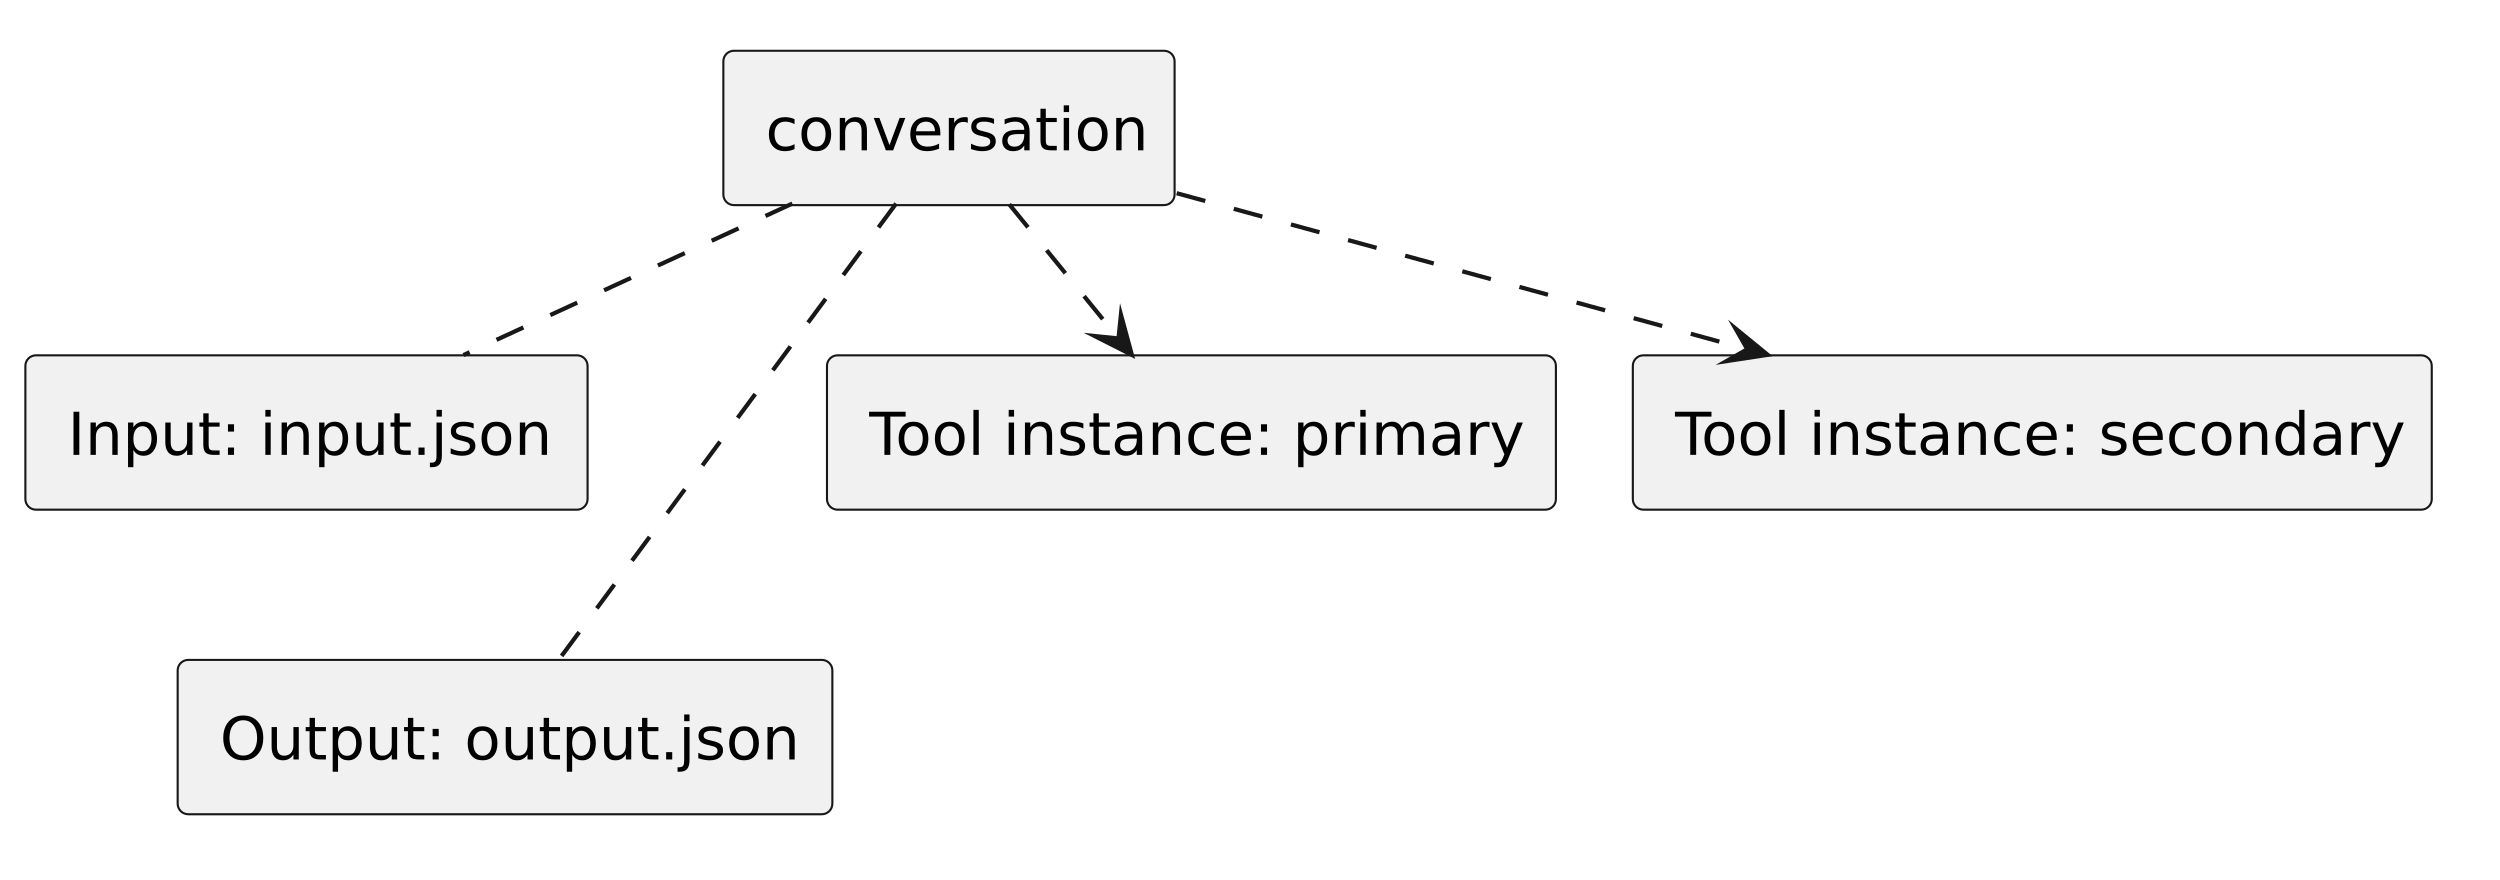
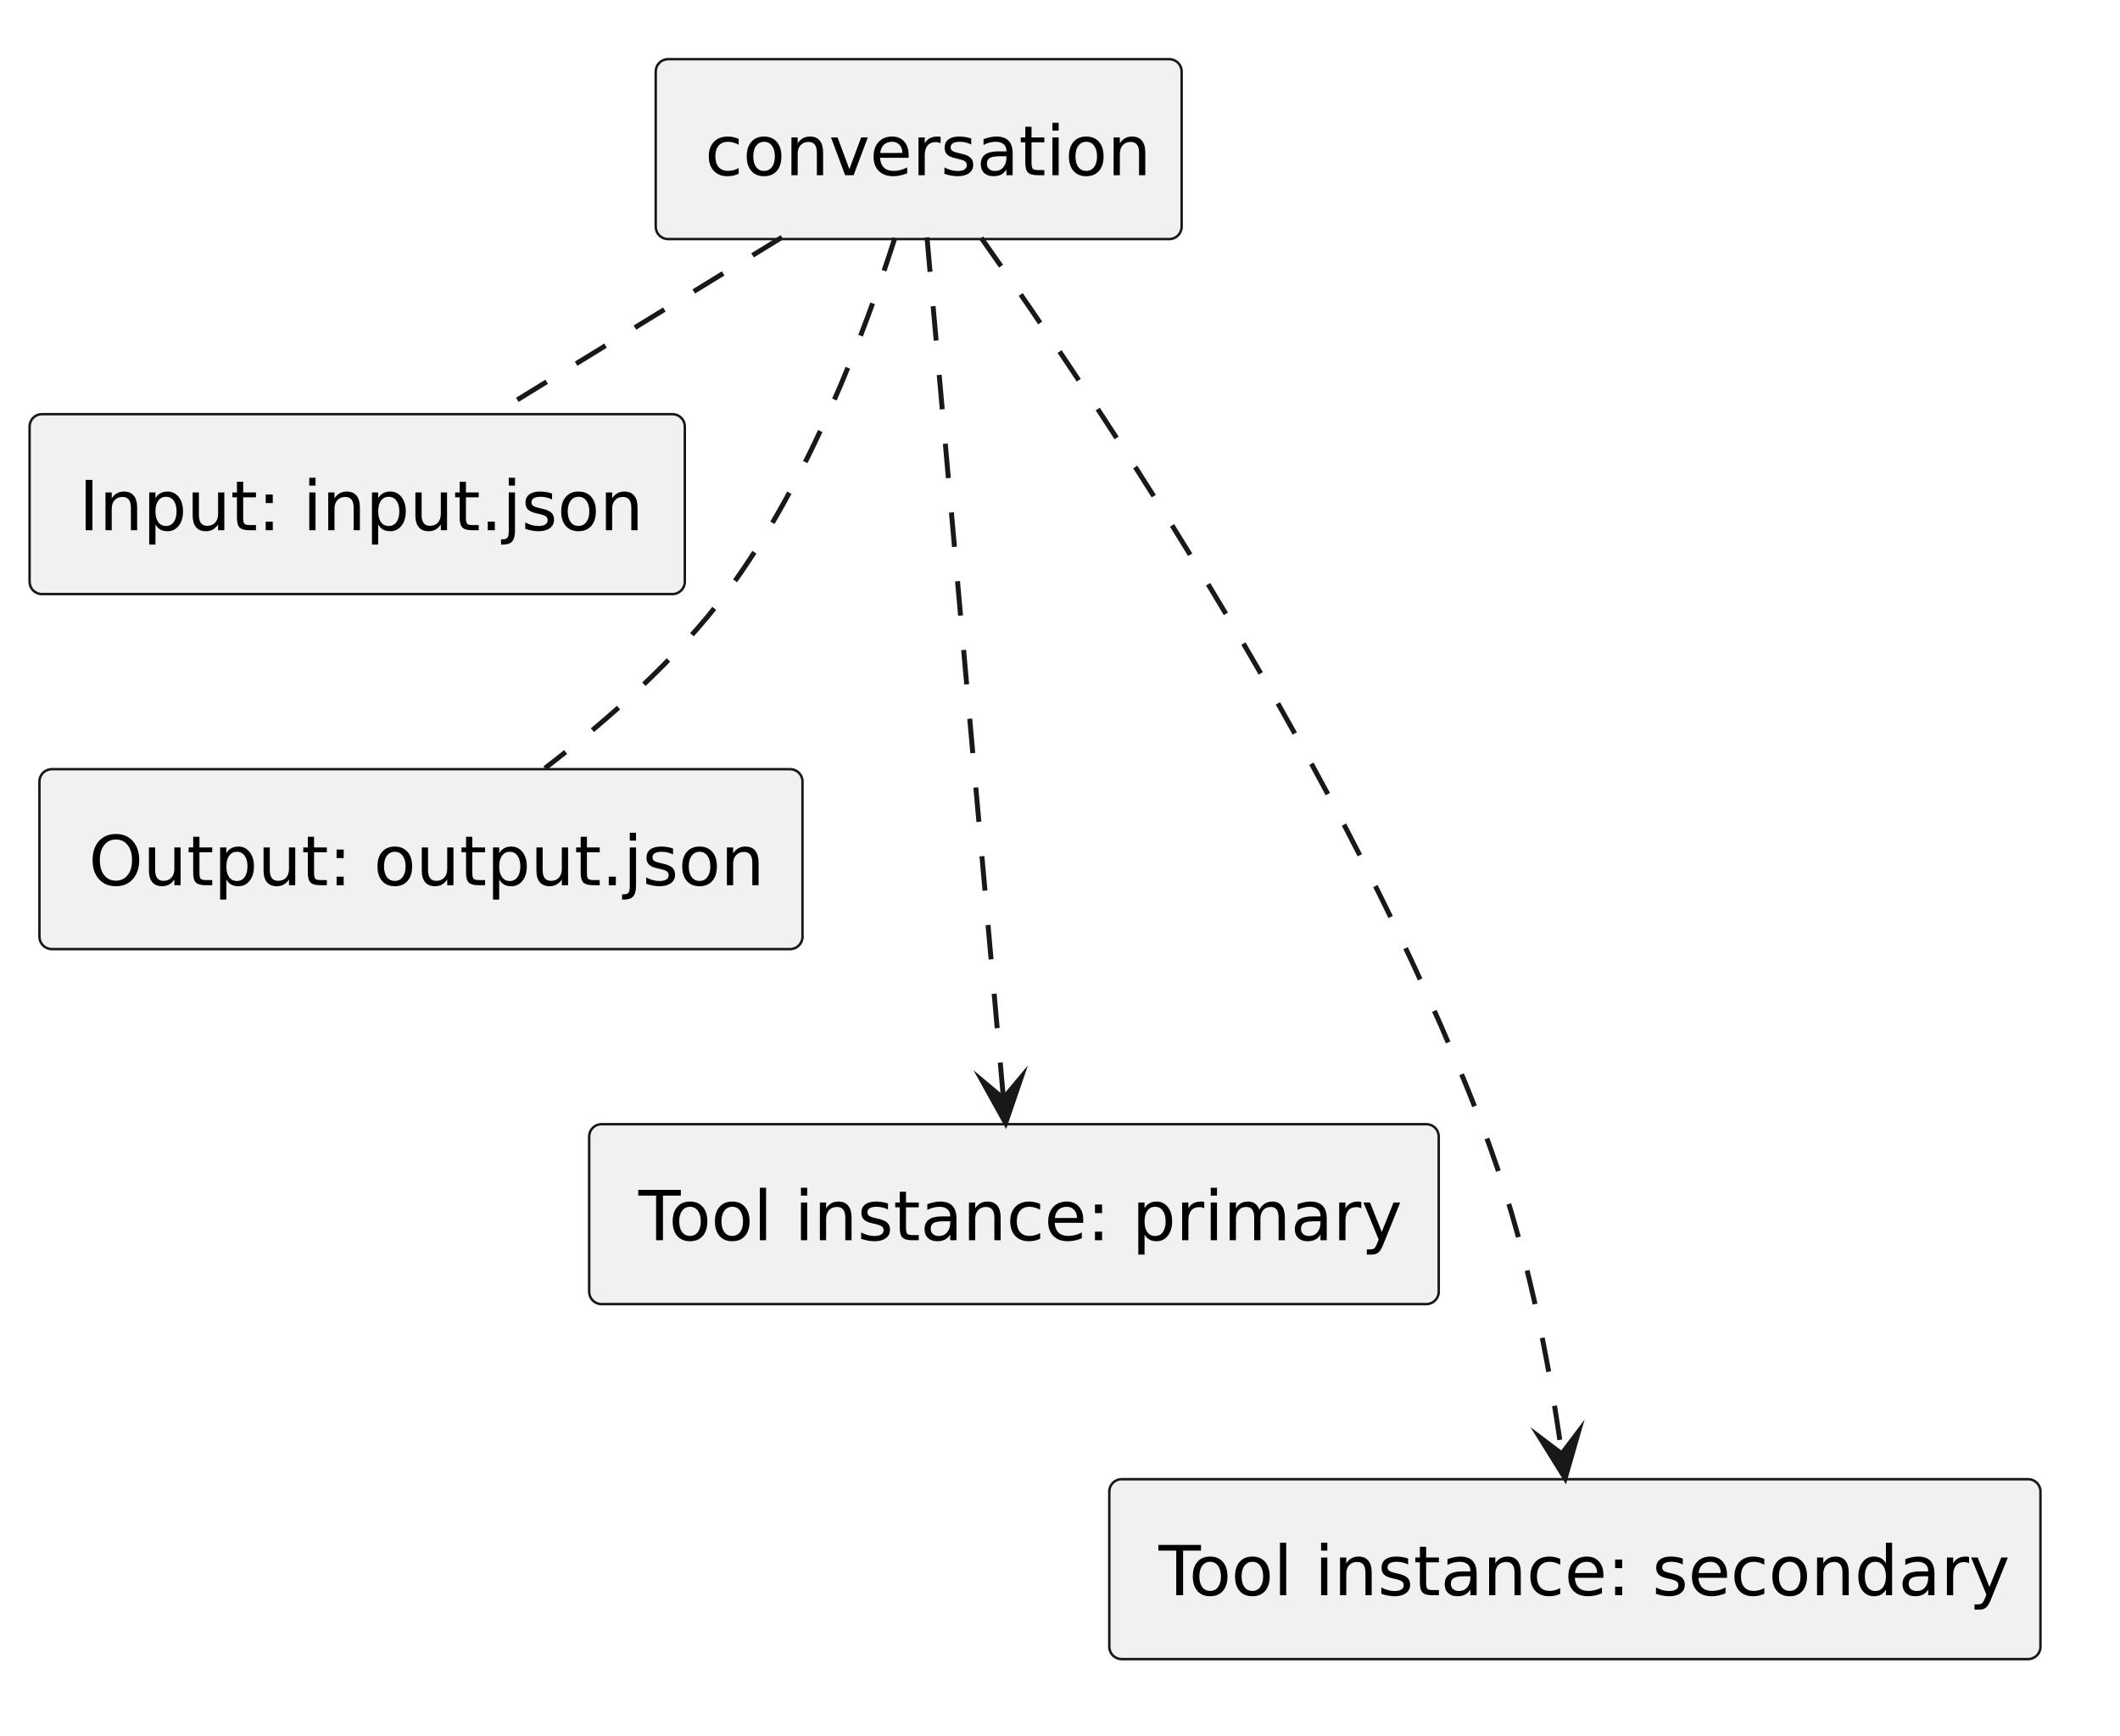
- <svg xmlns="http://www.w3.org/2000/svg" xmlns:xlink="http://www.w3.org/1999/xlink" version="1.1" data-diagram-type="DESCRIPTION" style="width:591px;height:208px;background:#FFFFFF;" width="591px" height="208px" viewBox="0 0 591 208" zoomAndPan="magnify" preserveAspectRatio="none" contentStyleType="text/css">
+ <svg xmlns="http://www.w3.org/2000/svg" xmlns:xlink="http://www.w3.org/1999/xlink" version="1.1" data-diagram-type="DESCRIPTION" style="width:430px;height:352px;background:#FFFFFF;" width="430px" height="352px" viewBox="0 0 430 352" zoomAndPan="magnify" preserveAspectRatio="none" contentStyleType="text/css">
  <defs />
  <g font-family="DejaVu Sans, Liberation Sans, Arial, sans-serif" lengthAdjust="spacing">
    <g class="entity" data-qualified-name="n0" id="ent0001" data-source-line="5">
      <a target="_top" href="//github.com/gorban/api-agent/blob/_____switch_branch_____/tests/integration/fixtures/tool_instances/shared_primary/conversation.md.html" xlink:href="//github.com/gorban/api-agent/blob/_____switch_branch_____/tests/integration/fixtures/tool_instances/shared_primary/conversation.md.html" xlink:type="simple" xlink:actuate="onRequest" xlink:show="new" title="//github.com/gorban/api-agent/blob/_____switch_branch_____/tests/integration/fixtures/tool_instances/shared_primary/conversation.md.html" xlink:title="//github.com/gorban/api-agent/blob/_____switch_branch_____/tests/integration/fixtures/tool_instances/shared_primary/conversation.md.html">
-         <rect x="171" y="12" width="106.673" height="36.488" fill="#F1F1F1" style="stroke:#181818;stroke-width:0.5;" rx="2.5" ry="2.5" />
-         <text x="181" y="35.535" fill="#000" font-size="14" textLength="86.673">conversation</text>
+         <rect x="133" y="12" width="106.673" height="36.488" fill="#F1F1F1" style="stroke:#181818;stroke-width:0.5;" rx="2.5" ry="2.5" />
+         <text x="143" y="35.535" fill="#000" font-size="14" textLength="86.673">conversation</text>
      </a>
    </g>
    <g class="entity" data-qualified-name="ref0" id="ent0002" data-source-line="6">
      <a target="_top" href="//github.com/gorban/api-agent/blob/_____switch_branch_____/tests/integration/fixtures/tool_instances/input.json" xlink:href="//github.com/gorban/api-agent/blob/_____switch_branch_____/tests/integration/fixtures/tool_instances/input.json" xlink:type="simple" xlink:actuate="onRequest" xlink:show="new" title="//github.com/gorban/api-agent/blob/_____switch_branch_____/tests/integration/fixtures/tool_instances/input.json" xlink:title="//github.com/gorban/api-agent/blob/_____switch_branch_____/tests/integration/fixtures/tool_instances/input.json">
        <rect x="6" y="84" width="132.902" height="36.488" fill="#F1F1F1" style="stroke:#181818;stroke-width:0.5;" rx="2.5" ry="2.5" />
        <text x="16" y="107.535" fill="#000" font-size="14" textLength="112.902">Input: input.json</text>
      </a>
    </g>
    <g class="entity" data-qualified-name="ref1" id="ent0004" data-source-line="8">
      <a target="_top" href="//github.com/gorban/api-agent/blob/_____switch_branch_____/tests/integration/fixtures/tool_instances/output.json" xlink:href="//github.com/gorban/api-agent/blob/_____switch_branch_____/tests/integration/fixtures/tool_instances/output.json" xlink:type="simple" xlink:actuate="onRequest" xlink:show="new" title="//github.com/gorban/api-agent/blob/_____switch_branch_____/tests/integration/fixtures/tool_instances/output.json" xlink:title="//github.com/gorban/api-agent/blob/_____switch_branch_____/tests/integration/fixtures/tool_instances/output.json">
-         <rect x="42" y="156" width="154.771" height="36.488" fill="#F1F1F1" style="stroke:#181818;stroke-width:0.5;" rx="2.5" ry="2.5" />
-         <text x="52" y="179.535" fill="#000" font-size="14" textLength="134.771">Output: output.json</text>
+         <rect x="8" y="156" width="154.771" height="36.488" fill="#F1F1F1" style="stroke:#181818;stroke-width:0.5;" rx="2.5" ry="2.5" />
+         <text x="18" y="179.535" fill="#000" font-size="14" textLength="134.771">Output: output.json</text>
      </a>
    </g>
    <g class="entity" data-qualified-name="toolbinding0" id="ent0007" data-source-line="11">
      <a target="_top" href="//github.com/gorban/api-agent/blob/_____switch_branch_____/tests/integration/fixtures/tool_instances/shared_primary/conversation.md.html#workflow-tool-node-conversation-primary" xlink:href="//github.com/gorban/api-agent/blob/_____switch_branch_____/tests/integration/fixtures/tool_instances/shared_primary/conversation.md.html#workflow-tool-node-conversation-primary" xlink:type="simple" xlink:actuate="onRequest" xlink:show="new" title="//github.com/gorban/api-agent/blob/_____switch_branch_____/tests/integration/fixtures/tool_instances/shared_primary/conversation.md.html#workflow-tool-node-conversation-primary" xlink:title="//github.com/gorban/api-agent/blob/_____switch_branch_____/tests/integration/fixtures/tool_instances/shared_primary/conversation.md.html#workflow-tool-node-conversation-primary">
-         <rect x="195.5" y="84" width="172.318" height="36.488" fill="#F1F1F1" style="stroke:#181818;stroke-width:0.5;" rx="2.5" ry="2.5" />
-         <text x="205.5" y="107.535" fill="#000" font-size="14" textLength="152.318">Tool instance: primary</text>
+         <rect x="119.5" y="228" width="172.318" height="36.488" fill="#F1F1F1" style="stroke:#181818;stroke-width:0.5;" rx="2.5" ry="2.5" />
+         <text x="129.5" y="251.535" fill="#000" font-size="14" textLength="152.318">Tool instance: primary</text>
      </a>
    </g>
    <g class="entity" data-qualified-name="toolbinding1" id="ent0009" data-source-line="13">
      <a target="_top" href="//github.com/gorban/api-agent/blob/_____switch_branch_____/tests/integration/fixtures/tool_instances/shared_primary/conversation.md.html#workflow-tool-node-conversation-secondary" xlink:href="//github.com/gorban/api-agent/blob/_____switch_branch_____/tests/integration/fixtures/tool_instances/shared_primary/conversation.md.html#workflow-tool-node-conversation-secondary" xlink:type="simple" xlink:actuate="onRequest" xlink:show="new" title="//github.com/gorban/api-agent/blob/_____switch_branch_____/tests/integration/fixtures/tool_instances/shared_primary/conversation.md.html#workflow-tool-node-conversation-secondary" xlink:title="//github.com/gorban/api-agent/blob/_____switch_branch_____/tests/integration/fixtures/tool_instances/shared_primary/conversation.md.html#workflow-tool-node-conversation-secondary">
-         <rect x="386" y="84" width="188.868" height="36.488" fill="#F1F1F1" style="stroke:#181818;stroke-width:0.5;" rx="2.5" ry="2.5" />
-         <text x="396" y="107.535" fill="#000" font-size="14" textLength="168.868">Tool instance: secondary</text>
+         <rect x="225" y="300" width="188.868" height="36.488" fill="#F1F1F1" style="stroke:#181818;stroke-width:0.5;" rx="2.5" ry="2.5" />
+         <text x="235" y="323.535" fill="#000" font-size="14" textLength="168.868">Tool instance: secondary</text>
      </a>
    </g>
    <g class="link" data-entity-1="ent0001" data-entity-2="ent0002" id="lnk3" data-link-type="association">
-       <path d="M187.317,48.124 C163.674,59.012 133.182,73.055 109.563,83.932" style="stroke:#181818;stroke-width:1;stroke-dasharray:7,7;" fill="none" />
+       <path d="M158.612,48.124 C140.947,58.971 118.181,72.95 100.495,83.81" style="stroke:#181818;stroke-width:1;stroke-dasharray:7,7;" fill="none" />
    </g>
    <g class="link" data-entity-1="ent0001" data-entity-2="ent0004" id="lnk5" data-link-type="association">
-       <path d="M211.835,48.129 C191.653,75.422 152.42,128.48 132.21,155.811" style="stroke:#181818;stroke-width:1;stroke-dasharray:7,7;" fill="none" />
+       <path d="M181.506,48.268 C175.492,67.134 164.084,97.644 147.5,120 C137.291,133.761 122.882,146.354 110.524,155.809" style="stroke:#181818;stroke-width:1;stroke-dasharray:7,7;" fill="none" />
    </g>
    <g class="link" data-entity-1="ent0001" data-entity-2="ent0007" id="lnk8" data-link-type="dependency">
-       <polygon points="267.572,83.896,264.991,74.391,264.415,80.018,258.788,79.442,267.572,83.896" fill="#181818" style="stroke:#181818;stroke-width:1;stroke-linejoin:miter;stroke-miterlimit:10;" />
-       <path d="M238.59,48.303 C247.425,59.154 255.611,69.206 264.415,80.018" style="stroke:#181818;stroke-width:1;stroke-dasharray:7,7;" fill="none" />
+       <polygon points="203.97,227.768,207.158,218.449,203.528,222.787,199.19,219.157,203.97,227.768" fill="#181818" style="stroke:#181818;stroke-width:1;stroke-linejoin:miter;stroke-miterlimit:10;" />
+       <path d="M188.023,48.151 C191.58,88.22 199.963,182.637 203.528,222.787" style="stroke:#181818;stroke-width:1;stroke-dasharray:7,7;" fill="none" />
    </g>
    <g class="link" data-entity-1="ent0001" data-entity-2="ent0009" id="lnk10" data-link-type="dependency">
-       <polygon points="417.883,83.878,410.257,77.646,413.06,82.559,408.147,85.363,417.883,83.878" fill="#181818" style="stroke:#181818;stroke-width:1;stroke-linejoin:miter;stroke-miterlimit:10;" />
-       <path d="M278.166,45.674 C318.925,56.819 370.251,70.854 413.06,82.559" style="stroke:#181818;stroke-width:1;stroke-dasharray:7,7;" fill="none" />
+       <polygon points="317.462,299.813,320.186,290.348,316.774,294.86,312.262,291.449,317.462,299.813" fill="#181818" style="stroke:#181818;stroke-width:1;stroke-linejoin:miter;stroke-miterlimit:10;" />
+       <path d="M199.019,48.246 C222.484,81.393 273.173,157.011 300.5,228 C309.752,252.034 314.237,276.591 316.774,294.86" style="stroke:#181818;stroke-width:1;stroke-dasharray:7,7;" fill="none" />
    </g>
  </g>
</svg>
